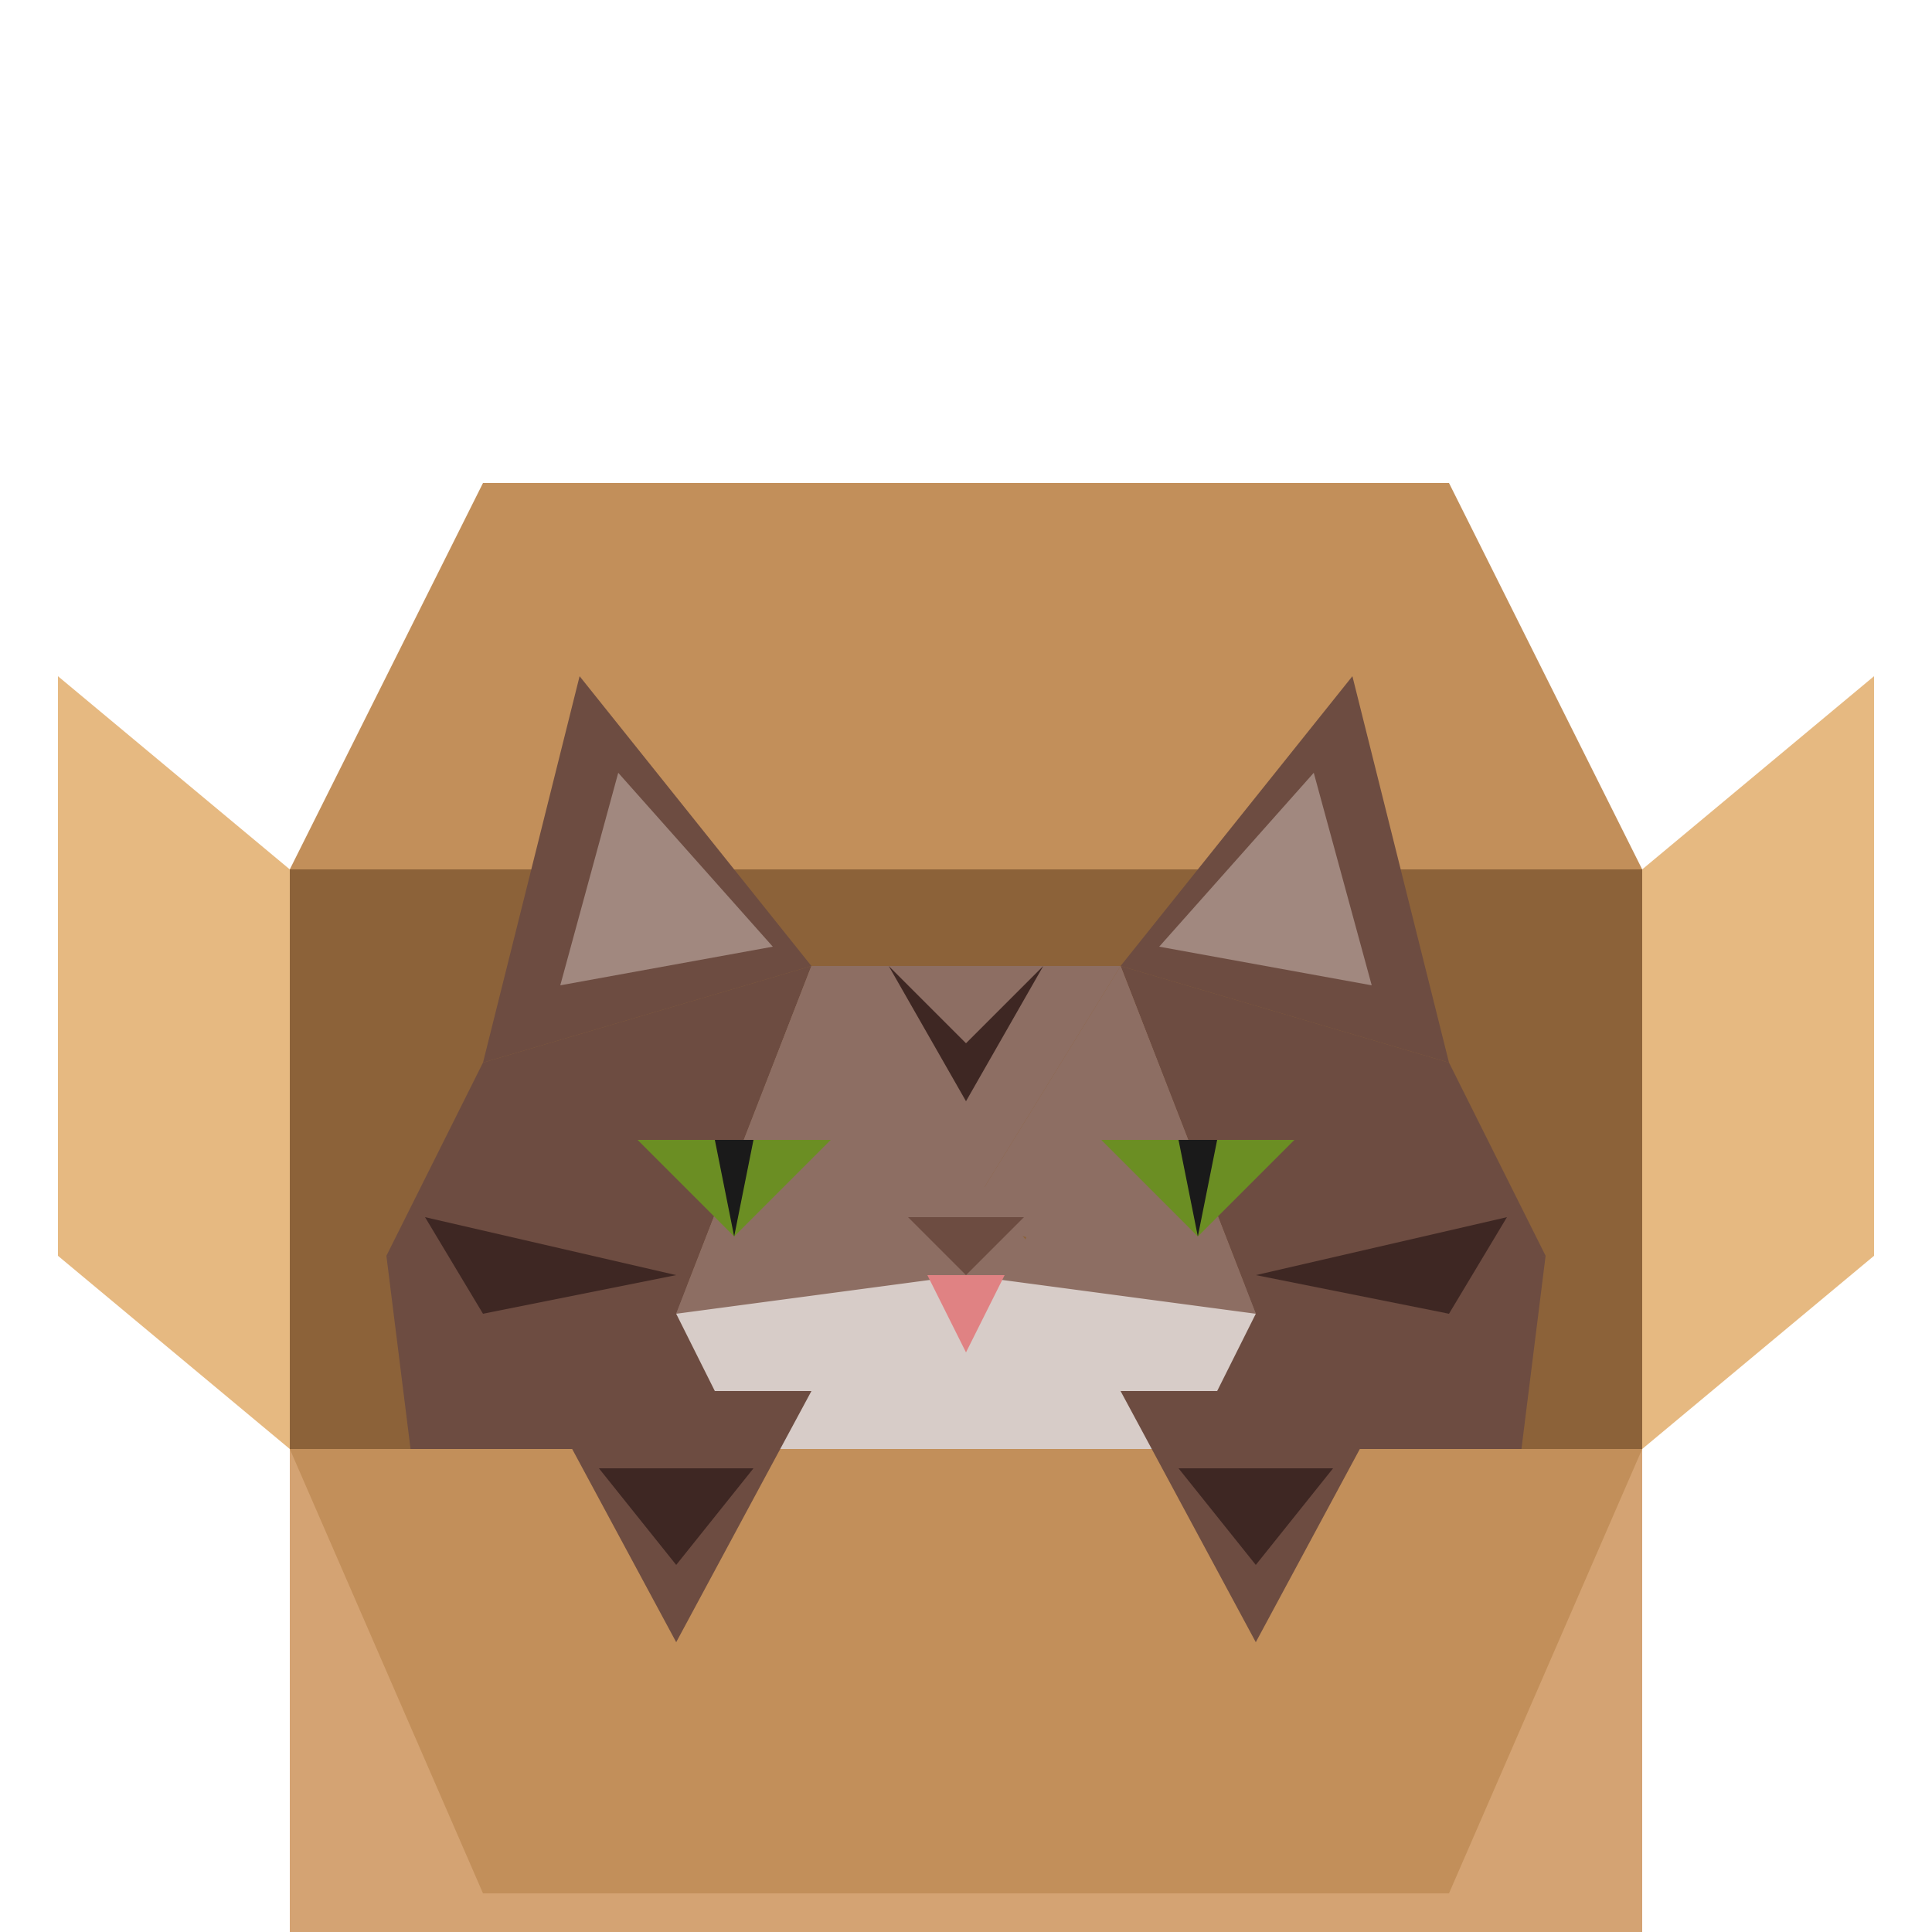
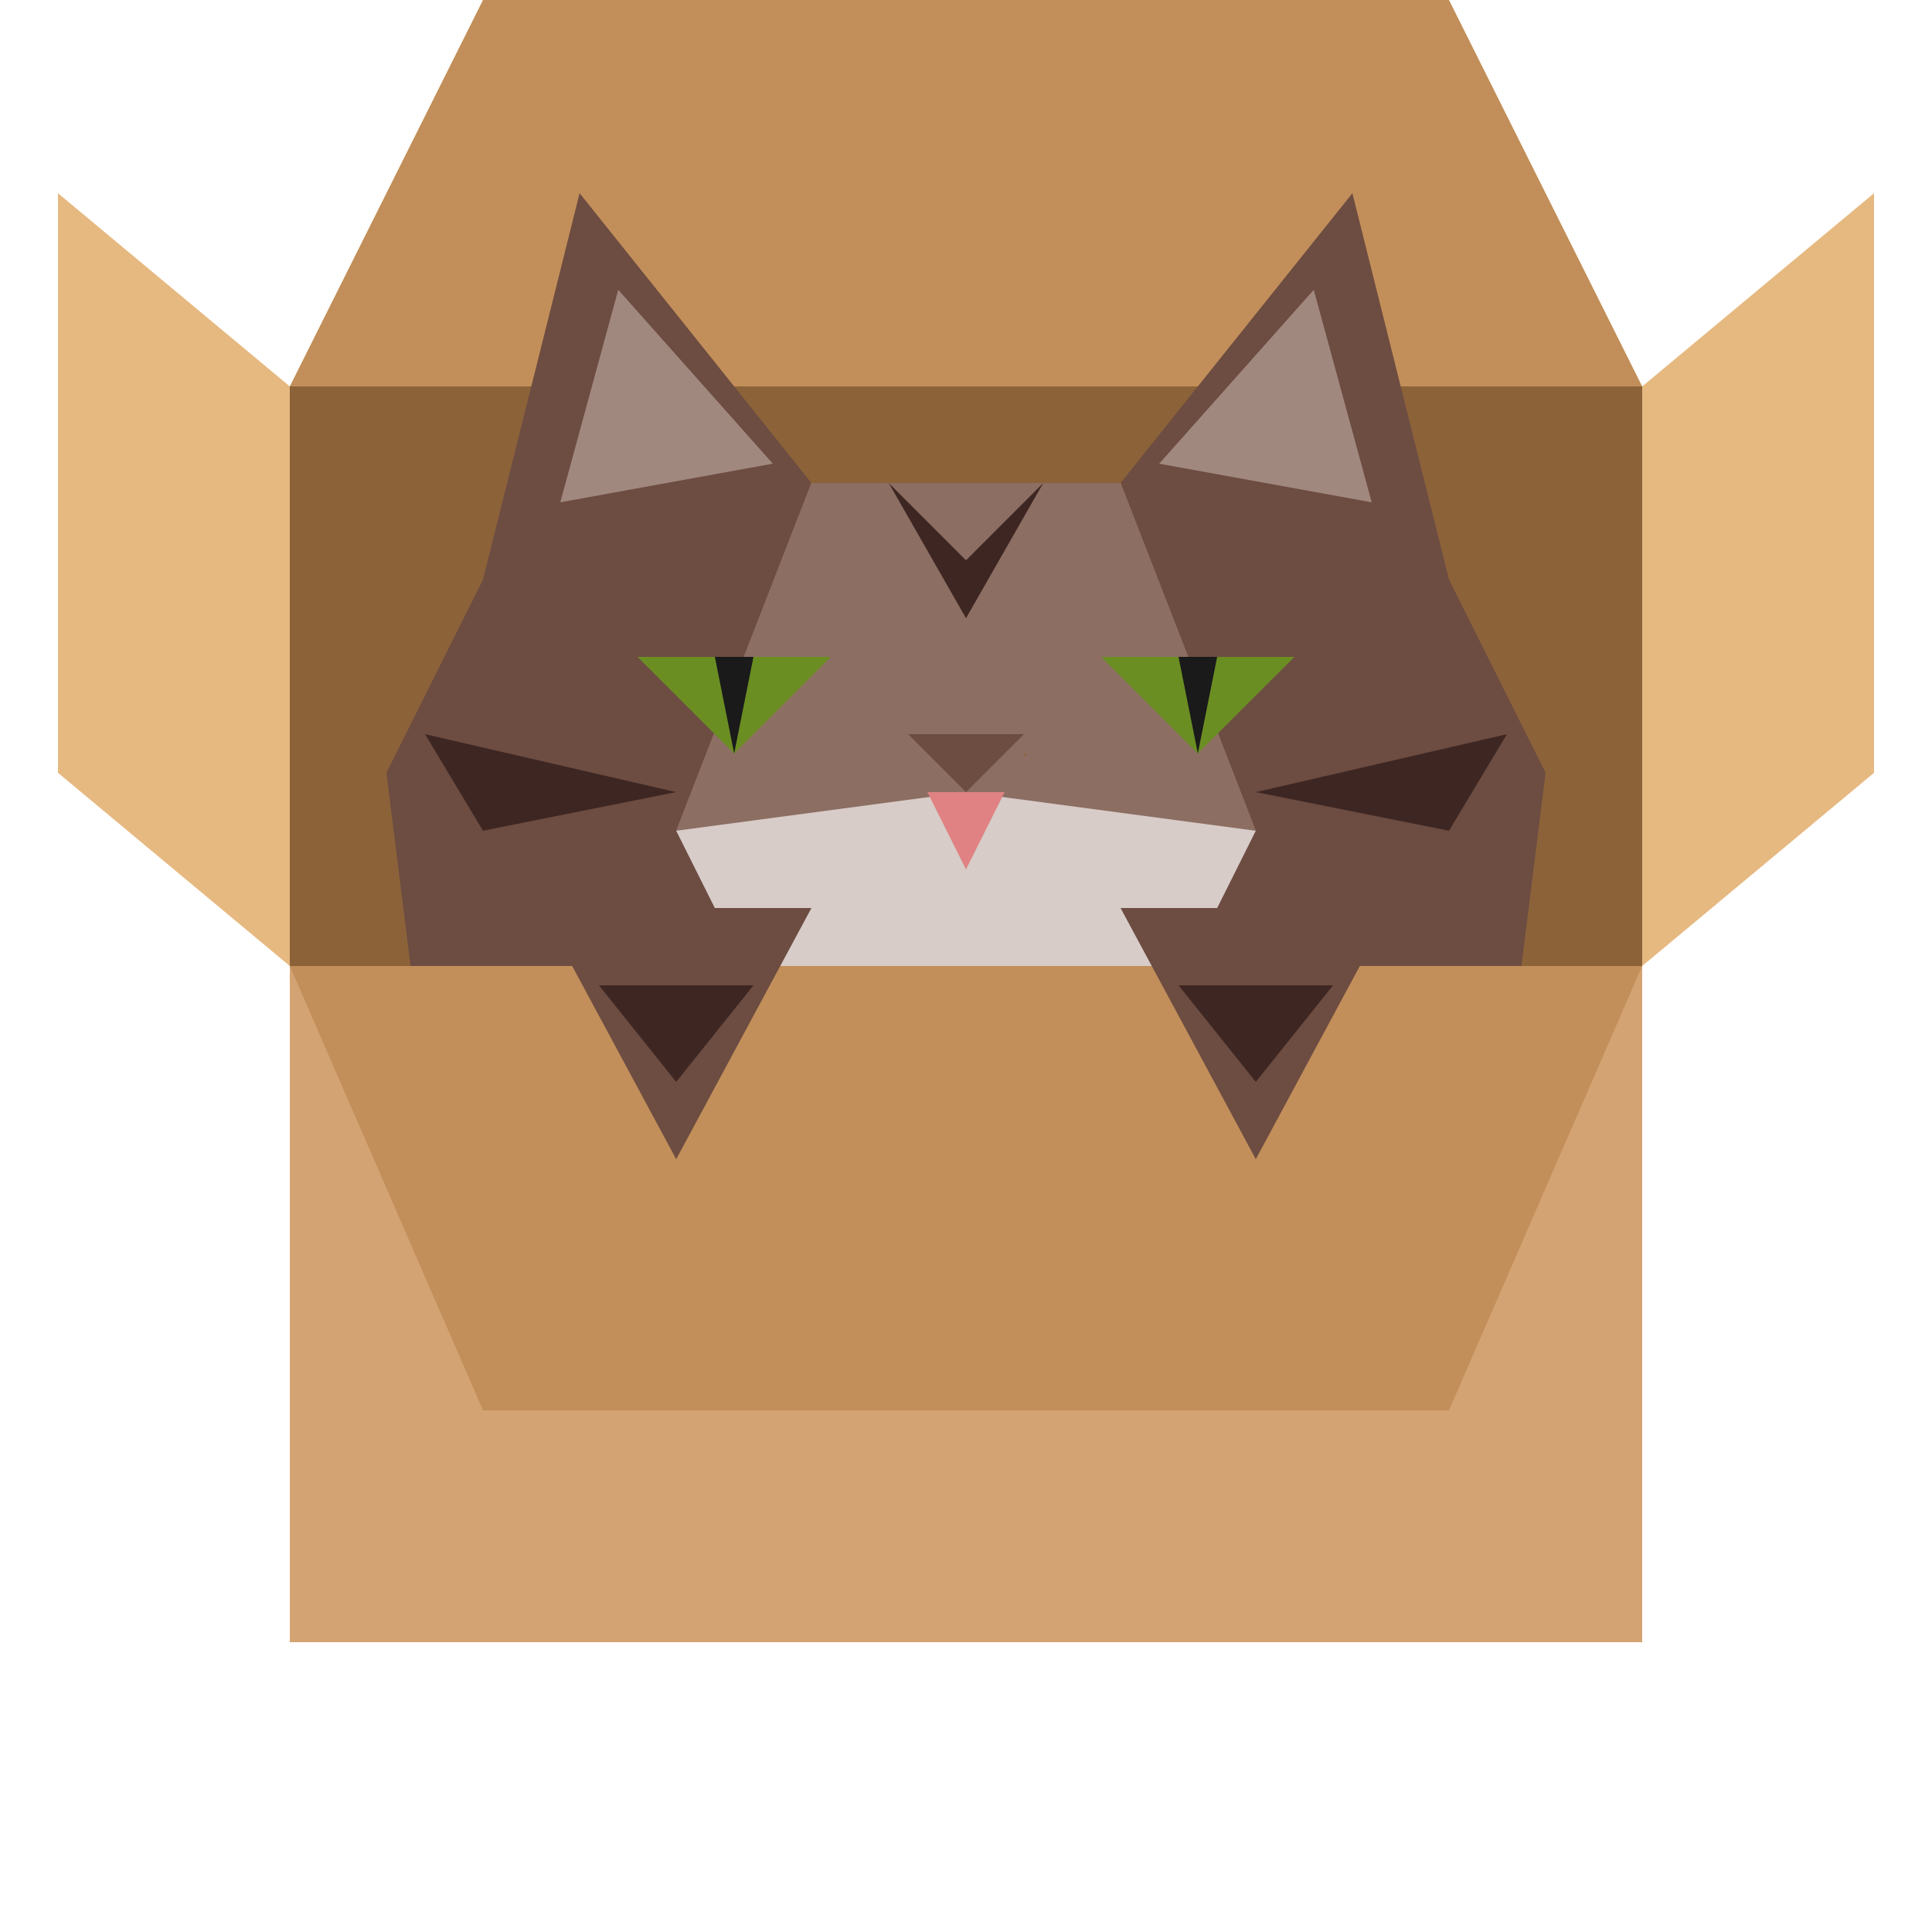
<svg xmlns="http://www.w3.org/2000/svg" viewBox="0 0 100 100" width="100%" height="100%">
-   <polygon points="15,45 85,45 75,25 25,25" fill="#C28F5A" />
-   <polygon points="15,45 85,45 85,75 15,75" fill="#8C6239" />
-   <polygon points="35,68 65,68 50,85" fill="#5D4037" />
-   <polygon points="30,35 42,50 25,55" fill="#6D4C41" />
-   <polygon points="70,35 58,50 75,55" fill="#6D4C41" />
-   <polygon points="32,40 40,49 29,51" fill="#A1887F" />
-   <polygon points="68,40 60,49 71,51" fill="#A1887F" />
-   <polygon points="42,50 58,50 50,63" fill="#8D6E63" />
-   <polygon points="46,50 50,57 54,50 50,54" fill="#3E2723" />
-   <polygon points="25,105 42,100 50,68 20,65" fill="#6D4C41" />
-   <polygon points="25,55 42,50 35,68 20,65" fill="#6D4C41" />
-   <polygon points="75,105 58,100 50,68 80,65" fill="#6D4C41" />
-   <polygon points="75,55 58,50 65,68 80,65" fill="#6D4C41" />
-   <polygon points="42,50 50,63 35,68" fill="#8D6E63" />
-   <polygon points="42,50 60,73 35,68" fill="#8D6E63" />
-   <polygon points="58,50 50,63 65,68" fill="#8D6E63" />
-   <polygon points="58,50 50,73 65,68" fill="#8D6E63" />
-   <polygon points="22,63 35,66 25,68" fill="#3E2723" />
-   <polygon points="78,63 65,66 75,68" fill="#3E2723" />
-   <polygon points="47,63 53,63 50,66" fill="#6D4C41" />
-   <polygon points="35,68 50,66 50,75 40,78" fill="#D7CCC8" />
-   <polygon points="65,68 50,66 50,75 60,78" fill="#D7CCC8" />
-   <polygon points="48,66 52,66 50,70" fill="#E08283" />
-   <polygon points="33,59 43,59 38,64" fill="#6B8E23" />
-   <polygon points="67,59 57,59 62,64" fill="#6B8E23" />
-   <polygon points="37,59 39,59 38,64" fill="#1A1A1A" />
-   <polygon points="63,59 61,59 62,64" fill="#1A1A1A" />
-   <polygon points="15,75 15,45 3,35 3,65" fill="#E6B981" />
-   <polygon points="85,75 85,45 97,35 97,65" fill="#E6B981" />
-   <polygon points="15,75 85,75 85,100 15,100" fill="#D4A373" />
-   <polygon points="15,75 85,75 75,98 25,98" fill="#C28F5A" />
-   <polygon points="28,72 42,72 35,85" fill="#6D4C41" />
-   <polygon points="31,76 39,76 35,81" fill="#3E2723" />
-   <polygon points="72,72 58,72 65,85" fill="#6D4C41" />
-   <polygon points="69,76 61,76 65,81" fill="#3E2723" />
+   <polygon points="15,20 85,20 75,0 25,0" fill="#C28F5A" />
+   <polygon points="15,20 85,20 85,50 15,50" fill="#8C6239" />
+   <polygon points="35,43 65,43 50,60" fill="#5D4037" />
+   <polygon points="30,10 42,25 25,30" fill="#6D4C41" />
+   <polygon points="70,10 58,25 75,30" fill="#6D4C41" />
+   <polygon points="32,15 40,24 29,26" fill="#A1887F" />
+   <polygon points="68,15 60,24 71,26" fill="#A1887F" />
+   <polygon points="42,25 58,25 50,38" fill="#8D6E63" />
+   <polygon points="46,25 50,32 54,25 50,29" fill="#3E2723" />
+   <polygon points="25,80 42,75 50,43 20,40" fill="#6D4C41" />
+   <polygon points="25,30 42,25 35,43 20,40" fill="#6D4C41" />
+   <polygon points="75,80 58,75 50,43 80,40" fill="#6D4C41" />
+   <polygon points="75,30 58,25 65,43 80,40" fill="#6D4C41" />
+   <polygon points="42,25 50,38 35,43" fill="#8D6E63" />
+   <polygon points="42,25 60,48 35,43" fill="#8D6E63" />
+   <polygon points="58,25 50,38 65,43" fill="#8D6E63" />
+   <polygon points="58,25 50,48 65,43" fill="#8D6E63" />
+   <polygon points="22,38 35,41 25,43" fill="#3E2723" />
+   <polygon points="78,38 65,41 75,43" fill="#3E2723" />
+   <polygon points="47,38 53,38 50,41" fill="#6D4C41" />
+   <polygon points="35,43 50,41 50,50 40,53" fill="#D7CCC8" />
+   <polygon points="65,43 50,41 50,50 60,53" fill="#D7CCC8" />
+   <polygon points="48,41 52,41 50,45" fill="#E08283" />
+   <polygon points="33,34 43,34 38,39" fill="#6B8E23" />
+   <polygon points="67,34 57,34 62,39" fill="#6B8E23" />
+   <polygon points="37,34 39,34 38,39" fill="#1A1A1A" />
+   <polygon points="63,34 61,34 62,39" fill="#1A1A1A" />
+   <polygon points="15,50 15,20 3,10 3,40" fill="#E6B981" />
+   <polygon points="85,50 85,20 97,10 97,40" fill="#E6B981" />
+   <polygon points="15,50 85,50 85,85 15,85" fill="#D4A373" />
+   <polygon points="15,50 85,50 75,73 25,73" fill="#C28F5A" />
+   <polygon points="28,47 42,47 35,60" fill="#6D4C41" />
+   <polygon points="31,51 39,51 35,56" fill="#3E2723" />
+   <polygon points="72,47 58,47 65,60" fill="#6D4C41" />
+   <polygon points="69,51 61,51 65,56" fill="#3E2723" />
</svg>
